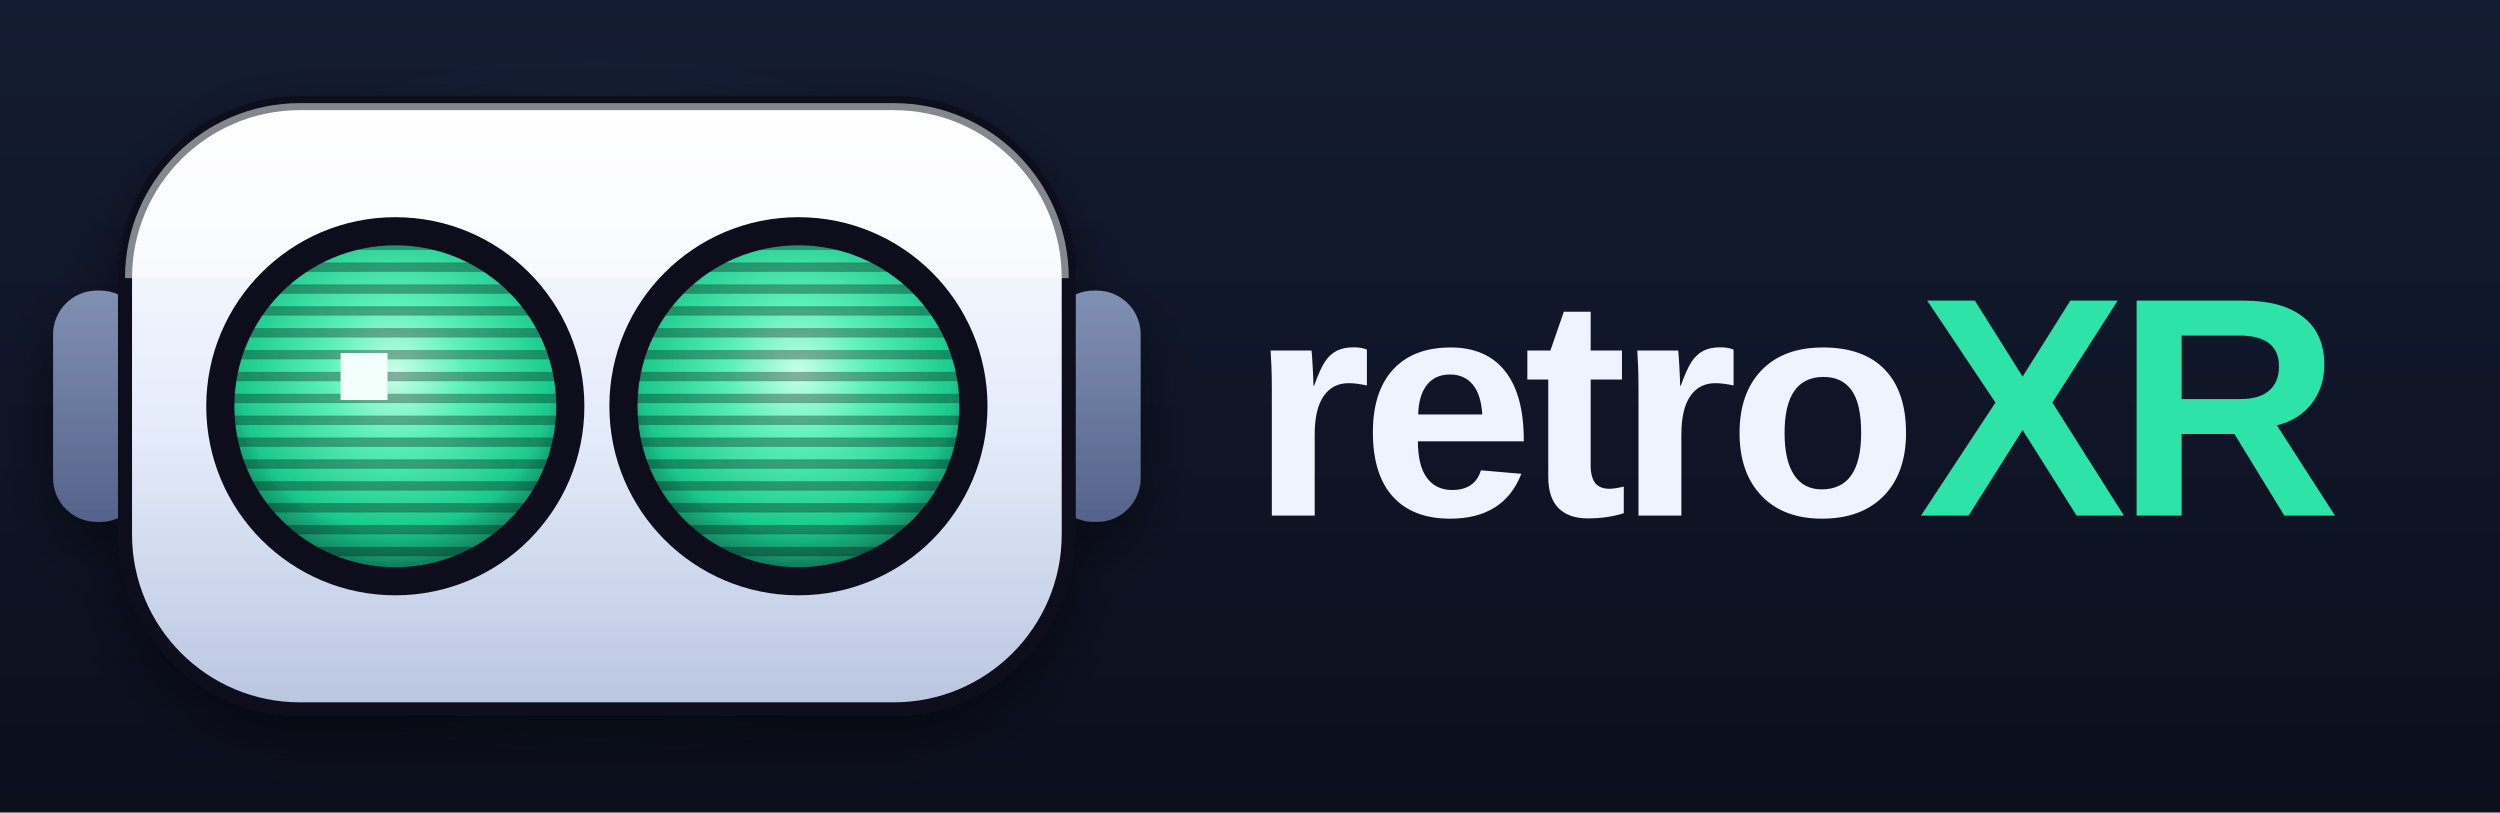
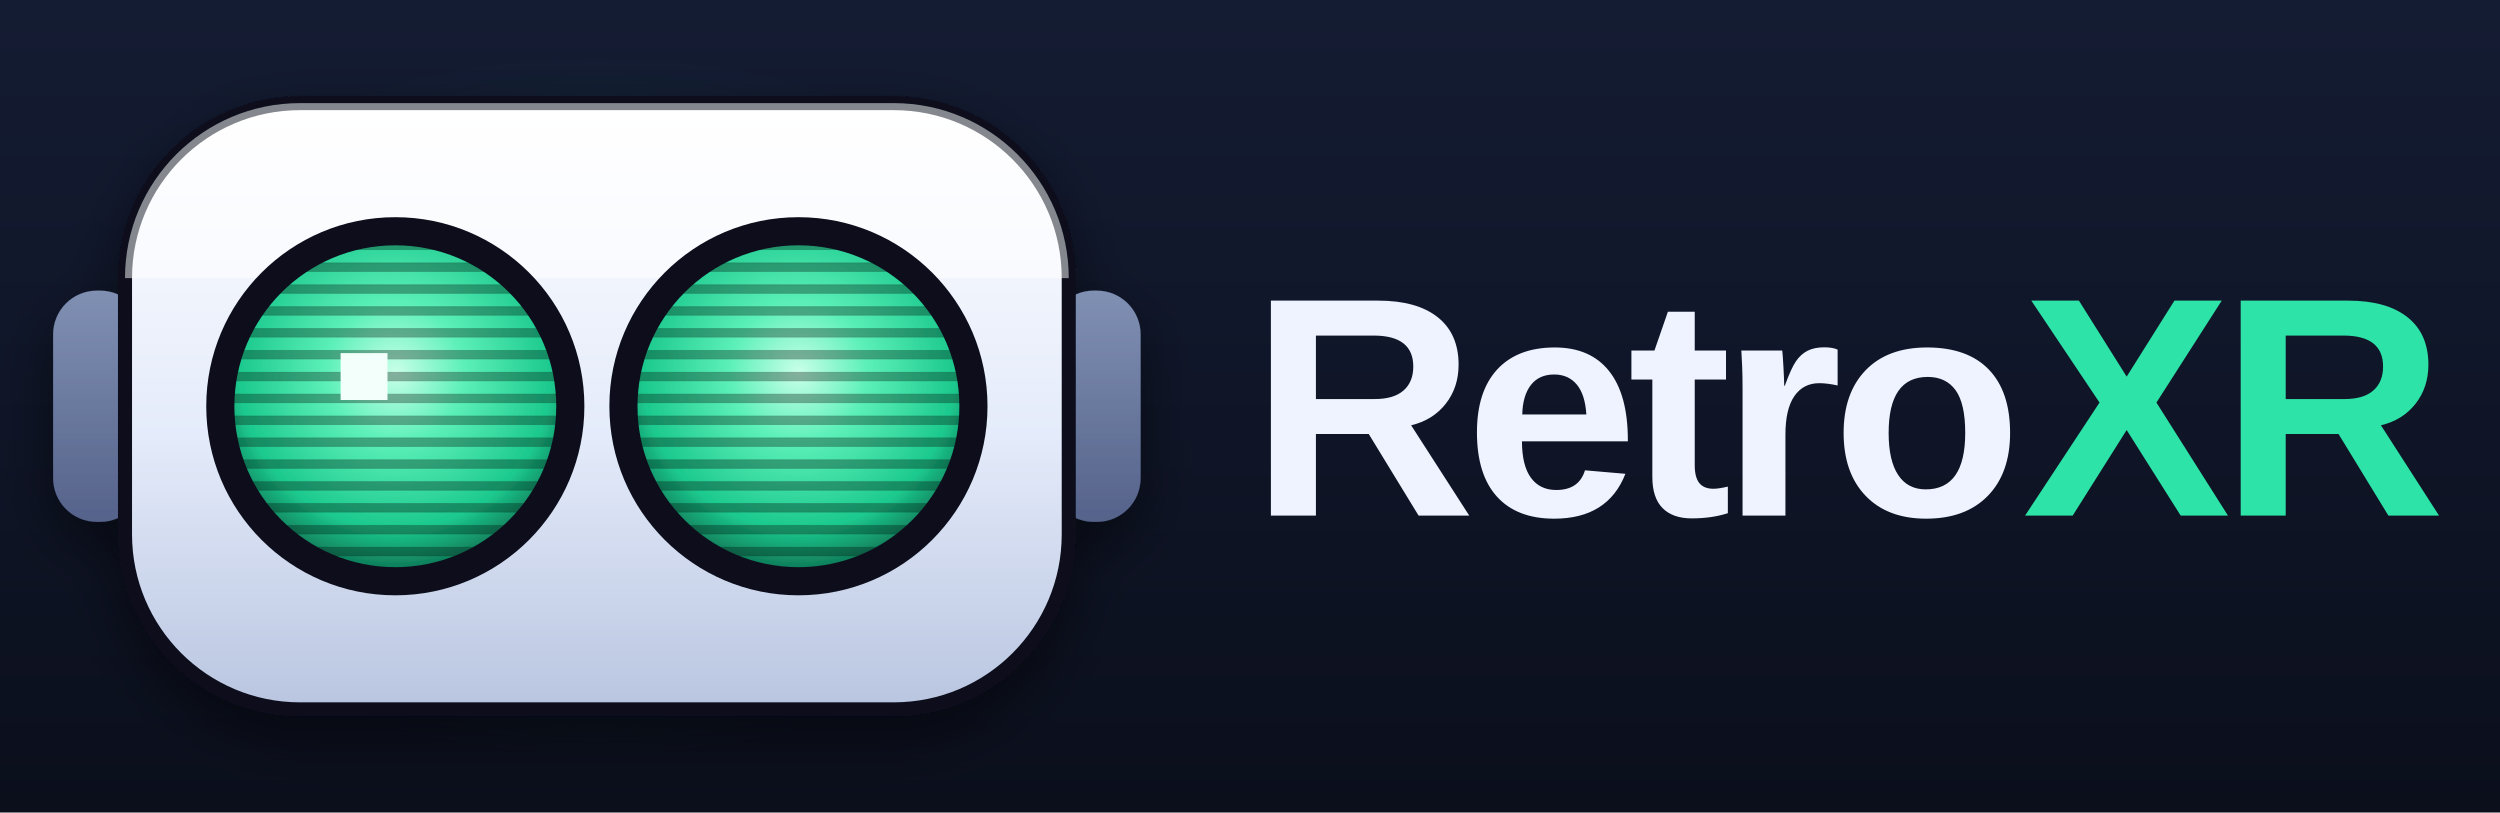
- <svg xmlns="http://www.w3.org/2000/svg" viewBox="0 0 1600 520" width="1600" height="520" role="img" aria-label="retroXR">
+ <svg xmlns="http://www.w3.org/2000/svg" viewBox="0 0 1600 520" width="1600" height="520" role="img" aria-label="RetroXR">
  <defs>
    <linearGradient id="bg" x1="0" y1="0" x2="0" y2="1">
      <stop offset="0" stop-color="#141c33" />
      <stop offset="1" stop-color="#0b0f1c" />
    </linearGradient>
    <linearGradient id="shell" x1="0" y1="0" x2="0" y2="1">
      <stop offset="0" stop-color="#ffffff" />
      <stop offset="0.55" stop-color="#e4ebfa" />
      <stop offset="1" stop-color="#b9c5e0" />
    </linearGradient>
    <linearGradient id="strap" x1="0" y1="0" x2="0" y2="1">
      <stop offset="0" stop-color="#8090b3" />
      <stop offset="1" stop-color="#55628a" />
    </linearGradient>
    <radialGradient id="phos" cx="0.5" cy="0.40" r="0.68">
      <stop offset="0" stop-color="#c9ffe9" />
      <stop offset="0.30" stop-color="#5cf0b8" />
      <stop offset="0.68" stop-color="#1cc98e" />
      <stop offset="1" stop-color="#053b2c" />
    </radialGradient>
    <pattern id="scan" width="14" height="14" patternUnits="userSpaceOnUse">
      <rect width="14" height="6" fill="#02160f" opacity="0.34" />
    </pattern>
    <filter id="bloom" x="-60%" y="-60%" width="220%" height="220%">
      <feGaussianBlur stdDeviation="22" result="b" />
      <feMerge>
        <feMergeNode in="b" />
        <feMergeNode in="SourceGraphic" />
      </feMerge>
    </filter>
    <filter id="drop" x="-30%" y="-40%" width="160%" height="180%">
      <feDropShadow dx="0" dy="14" stdDeviation="18" flood-color="#000" flood-opacity="0.5" />
    </filter>
  </defs>
  <rect width="1600" height="520" fill="url(#bg)" />
  <ellipse cx="382" cy="260" rx="290" ry="180" fill="#1cc98e" opacity="0.15" filter="url(#bloom)" />
  <g filter="url(#drop)">
    <rect x="34" y="186" width="58" height="148" rx="28" fill="url(#strap)" />
    <rect x="672" y="186" width="58" height="148" rx="28" fill="url(#strap)" />
    <rect x="80" y="66" width="604" height="388" rx="112" ry="112" fill="url(#shell)" stroke="#0b0f1c" stroke-width="9" />
    <path d="M80 178 A112 112 0 0 1 192 66 L572 66 A112 112 0 0 1 684 178 Z" fill="#ffffff" opacity="0.5" />
    <circle cx="253" cy="260" r="121" fill="#0b0f1c" />
    <circle cx="511" cy="260" r="121" fill="#0b0f1c" />
    <circle cx="253" cy="260" r="108" fill="url(#phos)" />
    <circle cx="511" cy="260" r="108" fill="url(#phos)" />
    <circle cx="253" cy="260" r="108" fill="url(#scan)" />
    <circle cx="511" cy="260" r="108" fill="url(#scan)" />
    <rect x="218" y="226" width="30" height="30" fill="#f2fffa" />
    <circle cx="253" cy="260" r="108" fill="none" stroke="#0b0f1c" stroke-width="10" />
    <circle cx="511" cy="260" r="108" fill="none" stroke="#0b0f1c" stroke-width="10" />
  </g>
-   <text x="800" y="330" font-family="'Segoe UI','Helvetica Neue',Arial,sans-serif" font-size="200" font-weight="800" letter-spacing="-7" fill="#eef3ff">retro<tspan fill="#2de3a7">XR</tspan>
+   <text x="800" y="330" font-family="'Segoe UI','Helvetica Neue',Arial,sans-serif" font-size="200" font-weight="800" letter-spacing="-7" fill="#eef3ff">Retro<tspan fill="#2de3a7">XR</tspan>
  </text>
</svg>
